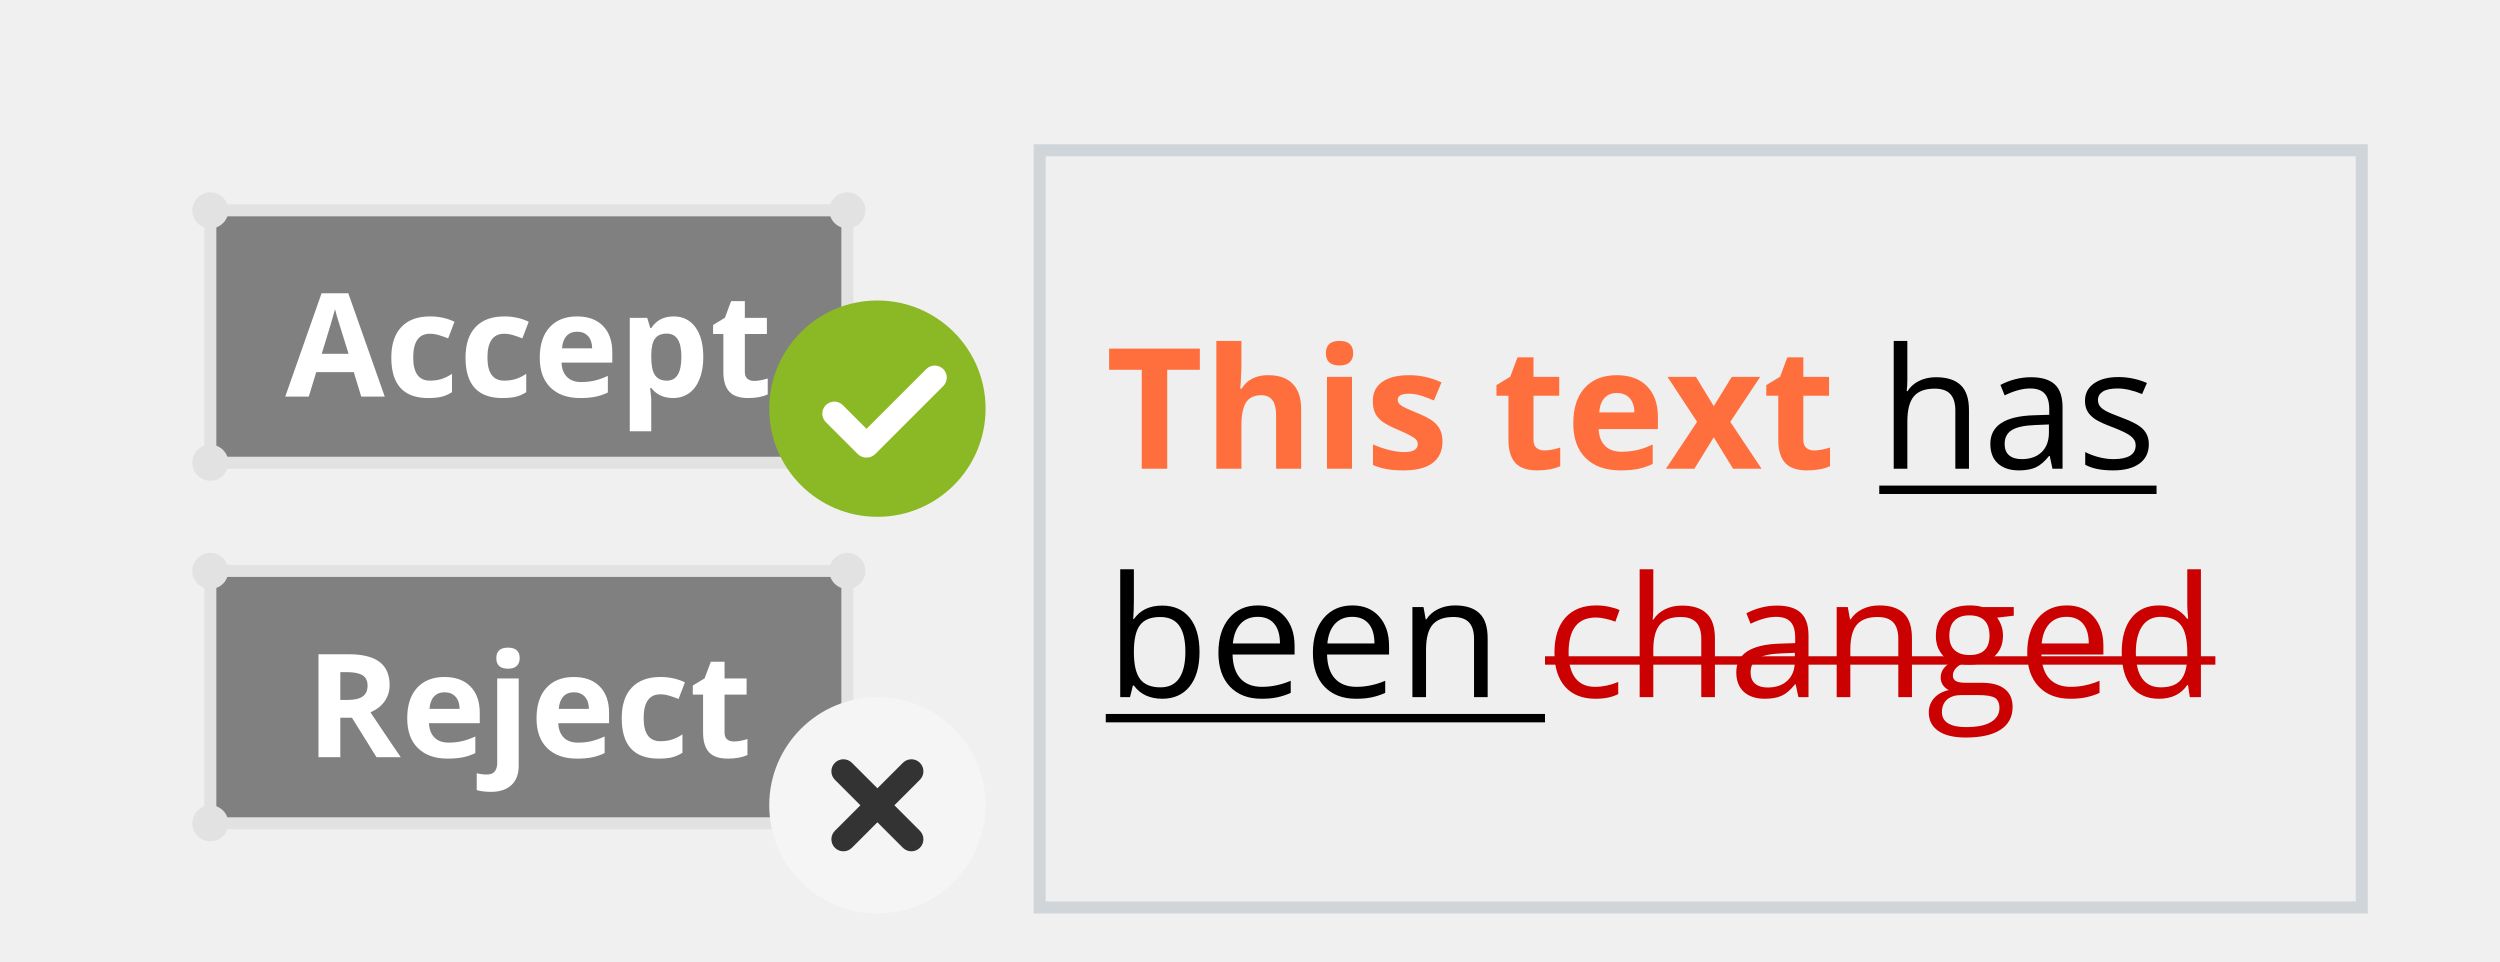
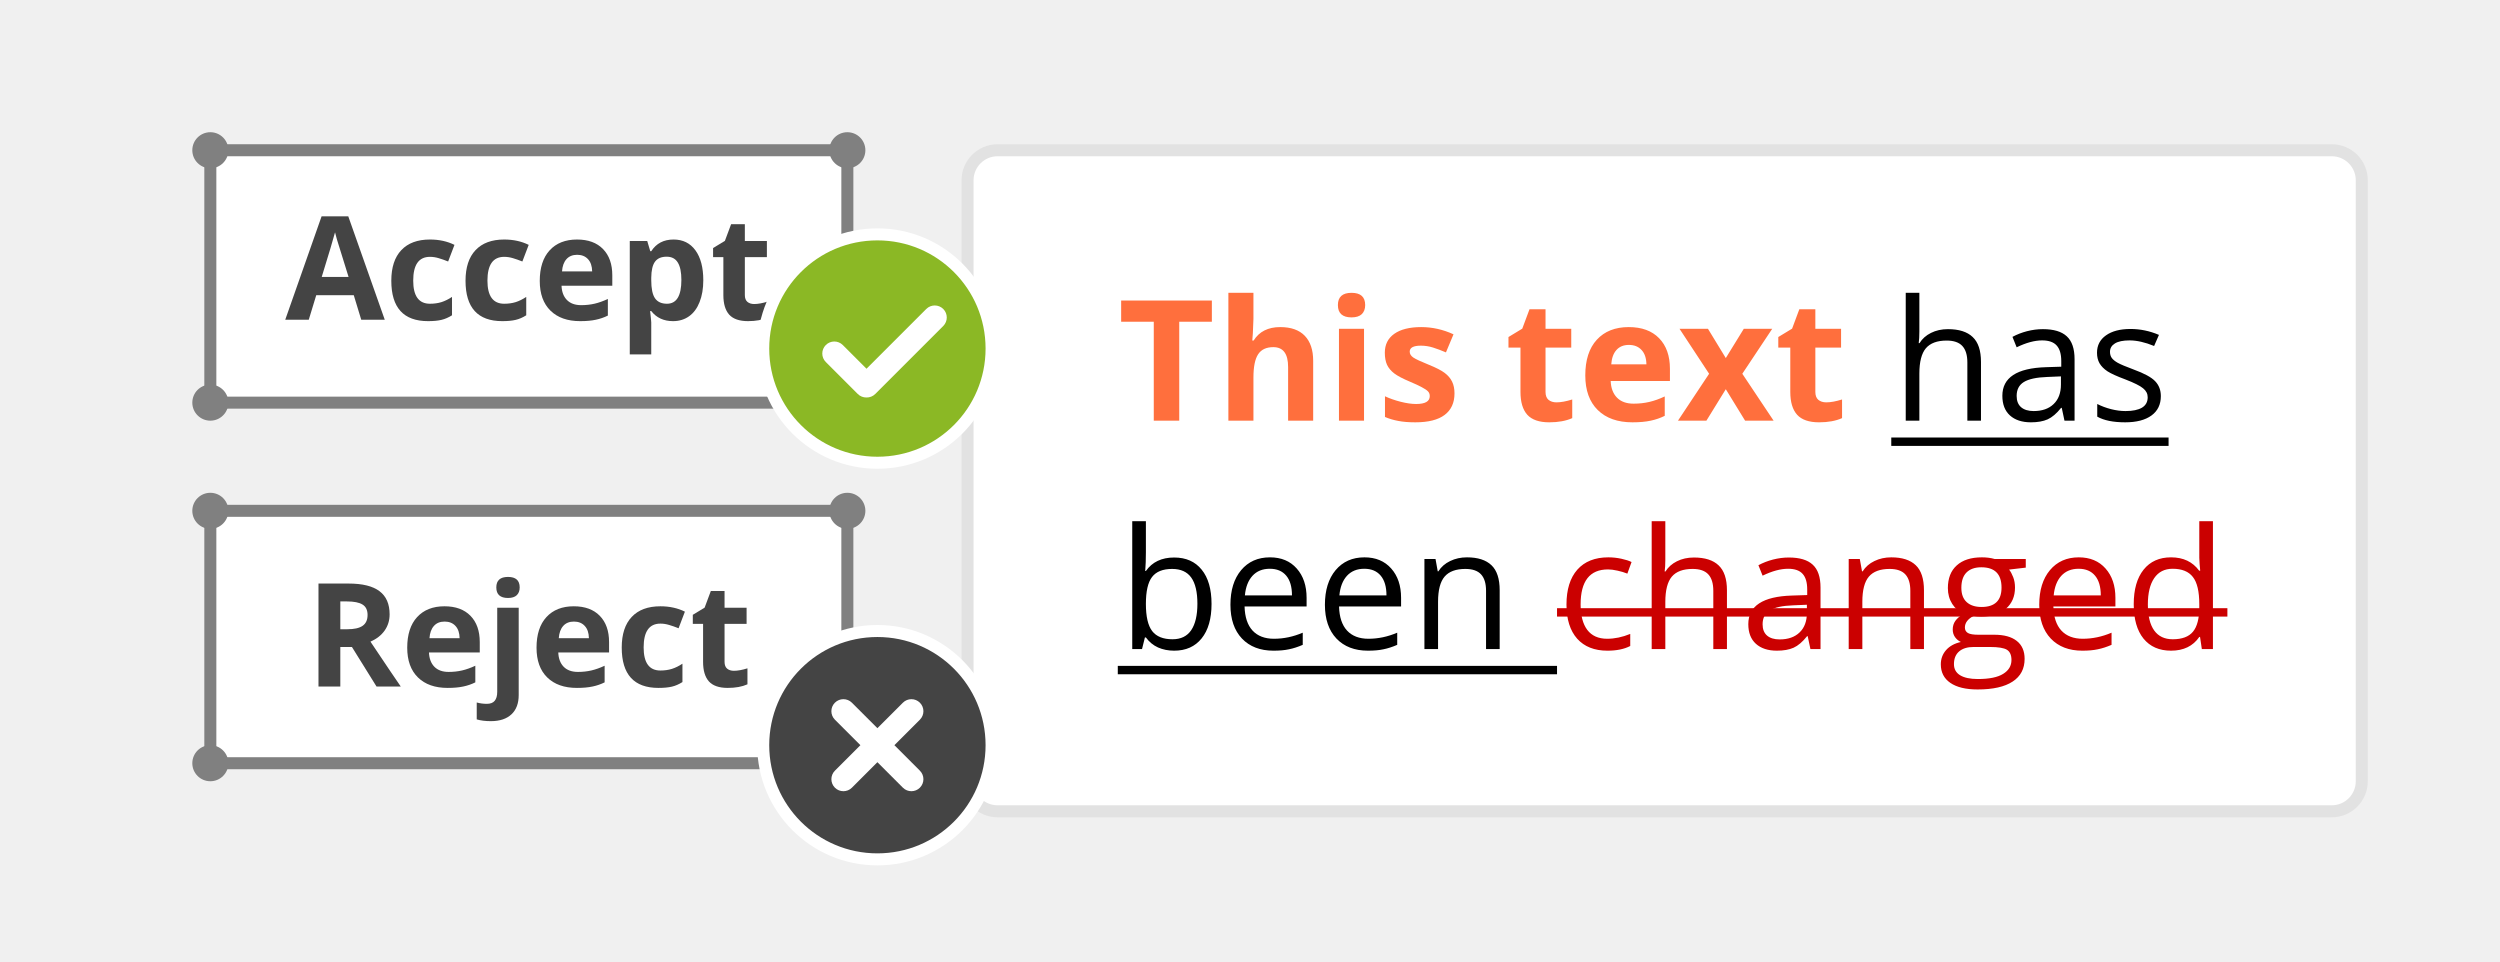
<svg xmlns="http://www.w3.org/2000/svg" width="208" height="80" viewBox="0 0 208 80" fill="none">
-   <rect x="86.5" y="12.5" width="110" height="63" fill="#EFEFEF" stroke="#D0D5DA" />
-   <rect x="17.5" y="17.5" width="53" height="21" fill="#808080" stroke="#E2E2E2" />
-   <path d="M30.055 33L29.434 30.961H26.311L25.689 33H23.732L26.756 24.398H28.977L32.012 33H30.055ZM29 29.438C28.426 27.59 28.102 26.545 28.027 26.303C27.957 26.061 27.906 25.869 27.875 25.729C27.746 26.229 27.377 27.465 26.768 29.438H29Z" fill="white" />
-   <path d="M35.615 33.117C33.576 33.117 32.557 31.998 32.557 29.76C32.557 28.646 32.834 27.797 33.389 27.211C33.943 26.621 34.738 26.326 35.773 26.326C36.531 26.326 37.211 26.475 37.812 26.771L37.285 28.154C37.004 28.041 36.742 27.949 36.5 27.879C36.258 27.805 36.016 27.768 35.773 27.768C34.844 27.768 34.379 28.428 34.379 29.748C34.379 31.029 34.844 31.67 35.773 31.67C36.117 31.67 36.435 31.625 36.728 31.535C37.022 31.441 37.315 31.297 37.607 31.102V32.631C37.318 32.815 37.025 32.941 36.728 33.012C36.435 33.082 36.065 33.117 35.615 33.117Z" fill="white" />
-   <path d="M41.791 33.117C39.752 33.117 38.732 31.998 38.732 29.76C38.732 28.646 39.01 27.797 39.565 27.211C40.119 26.621 40.914 26.326 41.949 26.326C42.707 26.326 43.387 26.475 43.988 26.771L43.461 28.154C43.18 28.041 42.918 27.949 42.676 27.879C42.434 27.805 42.191 27.768 41.949 27.768C41.02 27.768 40.555 28.428 40.555 29.748C40.555 31.029 41.02 31.67 41.949 31.67C42.293 31.67 42.611 31.625 42.904 31.535C43.197 31.441 43.49 31.297 43.783 31.102V32.631C43.494 32.815 43.201 32.941 42.904 33.012C42.611 33.082 42.24 33.117 41.791 33.117Z" fill="white" />
-   <path d="M48.02 27.598C47.641 27.598 47.344 27.719 47.129 27.961C46.914 28.199 46.791 28.539 46.76 28.98H49.268C49.26 28.539 49.145 28.199 48.922 27.961C48.699 27.719 48.398 27.598 48.02 27.598ZM48.272 33.117C47.217 33.117 46.393 32.826 45.799 32.244C45.205 31.662 44.908 30.838 44.908 29.771C44.908 28.674 45.182 27.826 45.728 27.229C46.279 26.627 47.039 26.326 48.008 26.326C48.934 26.326 49.654 26.59 50.17 27.117C50.685 27.645 50.943 28.373 50.943 29.303V30.17H46.719C46.738 30.678 46.889 31.074 47.17 31.359C47.451 31.645 47.846 31.787 48.353 31.787C48.748 31.787 49.121 31.746 49.473 31.664C49.824 31.582 50.191 31.451 50.574 31.271V32.654C50.262 32.81 49.928 32.926 49.572 33C49.217 33.078 48.783 33.117 48.272 33.117Z" fill="white" />
-   <path d="M55.994 33.117C55.225 33.117 54.621 32.838 54.184 32.279H54.09C54.152 32.826 54.184 33.143 54.184 33.228V35.883H52.397V26.449H53.85L54.102 27.299H54.184C54.602 26.65 55.221 26.326 56.041 26.326C56.815 26.326 57.42 26.625 57.857 27.223C58.295 27.82 58.514 28.65 58.514 29.713C58.514 30.412 58.41 31.02 58.203 31.535C58 32.051 57.709 32.443 57.33 32.713C56.951 32.982 56.506 33.117 55.994 33.117ZM55.467 27.756C55.025 27.756 54.703 27.893 54.5 28.166C54.297 28.436 54.191 28.883 54.184 29.508V29.701C54.184 30.404 54.287 30.908 54.494 31.213C54.705 31.518 55.037 31.67 55.49 31.67C56.291 31.67 56.691 31.01 56.691 29.689C56.691 29.045 56.592 28.562 56.393 28.242C56.197 27.918 55.889 27.756 55.467 27.756Z" fill="white" />
-   <path d="M62.75 31.693C63.062 31.693 63.438 31.625 63.875 31.488V32.818C63.43 33.018 62.883 33.117 62.234 33.117C61.52 33.117 60.998 32.938 60.67 32.578C60.346 32.215 60.184 31.672 60.184 30.949V27.791H59.328V27.035L60.312 26.438L60.828 25.055H61.971V26.449H63.805V27.791H61.971V30.949C61.971 31.203 62.041 31.391 62.182 31.512C62.326 31.633 62.516 31.693 62.75 31.693Z" fill="white" />
-   <circle cx="17.5" cy="17.5" r="1.5" fill="#E2E2E2" />
-   <circle cx="17.5" cy="38.5" r="1.5" fill="#E2E2E2" />
-   <circle cx="70.5" cy="17.5" r="1.5" fill="#E2E2E2" />
-   <circle cx="70.5" cy="38.5" r="1.5" fill="#E2E2E2" />
-   <rect x="17.5" y="47.5" width="53" height="21" fill="#808080" stroke="#E2E2E2" />
-   <path d="M28.314 58.236H28.9C29.475 58.236 29.898 58.141 30.172 57.949C30.445 57.758 30.582 57.457 30.582 57.047C30.582 56.641 30.441 56.352 30.16 56.18C29.883 56.008 29.451 55.922 28.865 55.922H28.314V58.236ZM28.314 59.713V63H26.498V54.434H28.994C30.158 54.434 31.02 54.647 31.578 55.072C32.137 55.494 32.416 56.137 32.416 57C32.416 57.504 32.277 57.953 32 58.348C31.723 58.738 31.33 59.045 30.822 59.268C32.111 61.193 32.951 62.438 33.342 63H31.326L29.281 59.713H28.314Z" fill="white" />
-   <path d="M36.992 57.598C36.613 57.598 36.316 57.719 36.102 57.961C35.887 58.199 35.764 58.539 35.732 58.98H38.24C38.232 58.539 38.117 58.199 37.895 57.961C37.672 57.719 37.371 57.598 36.992 57.598ZM37.244 63.117C36.19 63.117 35.365 62.826 34.772 62.244C34.178 61.662 33.881 60.838 33.881 59.772C33.881 58.674 34.154 57.826 34.701 57.228C35.252 56.627 36.012 56.326 36.98 56.326C37.906 56.326 38.627 56.59 39.143 57.117C39.658 57.645 39.916 58.373 39.916 59.303V60.17H35.691C35.711 60.678 35.861 61.074 36.143 61.359C36.424 61.645 36.818 61.787 37.326 61.787C37.721 61.787 38.094 61.746 38.445 61.664C38.797 61.582 39.164 61.451 39.547 61.272V62.654C39.234 62.81 38.9 62.926 38.545 63C38.19 63.078 37.756 63.117 37.244 63.117Z" fill="white" />
-   <path d="M40.842 65.883C40.385 65.883 39.992 65.834 39.664 65.736V64.33C39.938 64.404 40.217 64.441 40.502 64.441C40.803 64.441 41.022 64.357 41.158 64.189C41.299 64.022 41.369 63.773 41.369 63.445V56.449H43.156V63.709C43.156 64.404 42.955 64.939 42.553 65.314C42.15 65.693 41.58 65.883 40.842 65.883ZM41.293 54.756C41.293 54.174 41.617 53.883 42.266 53.883C42.914 53.883 43.238 54.174 43.238 54.756C43.238 55.033 43.156 55.25 42.992 55.406C42.832 55.559 42.59 55.635 42.266 55.635C41.617 55.635 41.293 55.342 41.293 54.756Z" fill="white" />
-   <path d="M47.75 57.598C47.371 57.598 47.074 57.719 46.859 57.961C46.645 58.199 46.522 58.539 46.49 58.98H48.998C48.99 58.539 48.875 58.199 48.652 57.961C48.43 57.719 48.129 57.598 47.75 57.598ZM48.002 63.117C46.947 63.117 46.123 62.826 45.529 62.244C44.935 61.662 44.639 60.838 44.639 59.772C44.639 58.674 44.912 57.826 45.459 57.228C46.01 56.627 46.77 56.326 47.738 56.326C48.664 56.326 49.385 56.59 49.9 57.117C50.416 57.645 50.674 58.373 50.674 59.303V60.17H46.449C46.469 60.678 46.619 61.074 46.9 61.359C47.182 61.645 47.576 61.787 48.084 61.787C48.478 61.787 48.852 61.746 49.203 61.664C49.555 61.582 49.922 61.451 50.305 61.272V62.654C49.992 62.81 49.658 62.926 49.303 63C48.947 63.078 48.514 63.117 48.002 63.117Z" fill="white" />
-   <path d="M54.787 63.117C52.748 63.117 51.728 61.998 51.728 59.76C51.728 58.647 52.006 57.797 52.56 57.211C53.115 56.621 53.91 56.326 54.945 56.326C55.703 56.326 56.383 56.475 56.984 56.772L56.457 58.154C56.176 58.041 55.914 57.949 55.672 57.879C55.43 57.805 55.188 57.768 54.945 57.768C54.016 57.768 53.551 58.428 53.551 59.748C53.551 61.029 54.016 61.67 54.945 61.67C55.289 61.67 55.607 61.625 55.9 61.535C56.193 61.441 56.486 61.297 56.779 61.102V62.631C56.49 62.815 56.197 62.941 55.9 63.012C55.607 63.082 55.236 63.117 54.787 63.117Z" fill="white" />
-   <path d="M61.062 61.693C61.375 61.693 61.75 61.625 62.188 61.488V62.818C61.742 63.018 61.195 63.117 60.547 63.117C59.832 63.117 59.31 62.938 58.982 62.578C58.658 62.215 58.496 61.672 58.496 60.949V57.791H57.641V57.035L58.625 56.438L59.141 55.055H60.283V56.449H62.117V57.791H60.283V60.949C60.283 61.203 60.353 61.391 60.494 61.512C60.639 61.633 60.828 61.693 61.062 61.693Z" fill="white" />
-   <circle cx="17.5" cy="47.5" r="1.5" fill="#E2E2E2" />
-   <circle cx="17.5" cy="68.5" r="1.5" fill="#E2E2E2" />
-   <circle cx="70.5" cy="47.5" r="1.5" fill="#E2E2E2" />
-   <circle cx="70.5" cy="68.5" r="1.5" fill="#E2E2E2" />
-   <path d="M73 25C68.028 25 64 29.027 64 34C64 38.972 68.028 43 73 43C77.972 43 82 38.972 82 34C82 29.027 77.972 25 73 25Z" fill="#8BB825" />
-   <path fill-rule="evenodd" clip-rule="evenodd" d="M68.707 33.706C68.317 34.097 68.317 34.73 68.707 35.121L71.364 37.778C71.564 37.978 71.828 38.075 72.09 38.071C72.354 38.077 72.62 37.98 72.822 37.778L78.479 32.121C78.869 31.731 78.869 31.098 78.479 30.707C78.088 30.317 77.455 30.317 77.064 30.707L72.093 35.678L70.121 33.706C69.731 33.316 69.098 33.316 68.707 33.706Z" fill="white" />
-   <path d="M73 58C68.028 58 64 62.028 64 67C64 71.972 68.028 76 73 76C77.972 76 82 71.972 82 67C82 62.028 77.972 58 73 58Z" fill="#F5F5F5" />
-   <path fill-rule="evenodd" clip-rule="evenodd" d="M69.464 63.465C69.073 63.855 69.073 64.488 69.464 64.879L71.585 67L69.464 69.121C69.074 69.512 69.074 70.145 69.464 70.536C69.855 70.926 70.488 70.926 70.879 70.536L73 68.415L75.121 70.536C75.511 70.926 76.145 70.926 76.535 70.536C76.926 70.145 76.926 69.512 76.535 69.121L74.414 67L76.535 64.879C76.926 64.488 76.926 63.855 76.535 63.465C76.145 63.074 75.512 63.074 75.121 63.465L73 65.586L70.878 63.465C70.488 63.074 69.855 63.074 69.464 63.465Z" fill="#333333" />
-   <path d="M97.113 39H94.994V30.77H92.28V29.006H99.827V30.77H97.113V39ZM108.256 39H106.171V34.536C106.171 33.433 105.761 32.882 104.94 32.882C104.357 32.882 103.936 33.08 103.676 33.477C103.416 33.873 103.286 34.516 103.286 35.404V39H101.201V28.363H103.286V30.53C103.286 30.699 103.27 31.095 103.238 31.72L103.19 32.335H103.3C103.765 31.588 104.503 31.214 105.515 31.214C106.412 31.214 107.094 31.455 107.559 31.939C108.023 32.422 108.256 33.114 108.256 34.017V39ZM110.313 29.382C110.313 28.703 110.692 28.363 111.448 28.363C112.205 28.363 112.583 28.703 112.583 29.382C112.583 29.705 112.487 29.958 112.296 30.141C112.109 30.318 111.826 30.407 111.448 30.407C110.692 30.407 110.313 30.065 110.313 29.382ZM112.487 39H110.402V31.357H112.487V39ZM120.014 36.73C120.014 37.514 119.74 38.111 119.193 38.522C118.651 38.932 117.838 39.137 116.753 39.137C116.197 39.137 115.723 39.098 115.331 39.02C114.939 38.948 114.572 38.838 114.23 38.692V36.97C114.618 37.152 115.053 37.305 115.536 37.428C116.024 37.551 116.452 37.612 116.821 37.612C117.578 37.612 117.956 37.394 117.956 36.956C117.956 36.792 117.906 36.66 117.806 36.56C117.705 36.455 117.532 36.339 117.286 36.211C117.04 36.079 116.712 35.926 116.302 35.753C115.714 35.507 115.281 35.279 115.003 35.069C114.729 34.86 114.529 34.62 114.401 34.352C114.278 34.078 114.217 33.743 114.217 33.347C114.217 32.668 114.479 32.144 115.003 31.774C115.532 31.401 116.279 31.214 117.245 31.214C118.166 31.214 119.061 31.414 119.932 31.815L119.303 33.319C118.92 33.155 118.562 33.021 118.229 32.916C117.897 32.811 117.557 32.759 117.211 32.759C116.596 32.759 116.288 32.925 116.288 33.258C116.288 33.445 116.386 33.606 116.582 33.743C116.783 33.88 117.218 34.083 117.888 34.352C118.485 34.593 118.922 34.819 119.2 35.028C119.478 35.238 119.683 35.48 119.815 35.753C119.948 36.026 120.014 36.352 120.014 36.73ZM128.497 37.476C128.862 37.476 129.299 37.396 129.81 37.236V38.788C129.29 39.02 128.652 39.137 127.896 39.137C127.062 39.137 126.453 38.927 126.07 38.508C125.692 38.084 125.503 37.45 125.503 36.607V32.923H124.505V32.041L125.653 31.344L126.255 29.73H127.588V31.357H129.728V32.923H127.588V36.607C127.588 36.904 127.67 37.122 127.834 37.264C128.003 37.405 128.224 37.476 128.497 37.476ZM134.526 32.697C134.084 32.697 133.738 32.839 133.487 33.121C133.237 33.399 133.093 33.796 133.057 34.31H135.982C135.973 33.796 135.839 33.399 135.579 33.121C135.319 32.839 134.968 32.697 134.526 32.697ZM134.82 39.137C133.59 39.137 132.628 38.797 131.936 38.118C131.243 37.439 130.896 36.477 130.896 35.233C130.896 33.953 131.215 32.964 131.854 32.267C132.496 31.565 133.382 31.214 134.513 31.214C135.593 31.214 136.434 31.521 137.035 32.137C137.637 32.752 137.938 33.602 137.938 34.687V35.698H133.009C133.032 36.291 133.207 36.753 133.535 37.086C133.863 37.419 134.324 37.585 134.916 37.585C135.376 37.585 135.812 37.537 136.222 37.441C136.632 37.346 137.06 37.193 137.507 36.983V38.597C137.142 38.779 136.753 38.913 136.338 39C135.923 39.091 135.417 39.137 134.82 39.137ZM141.198 35.097L138.737 31.357H141.103L142.586 33.791L144.083 31.357H146.448L143.96 35.097L146.564 39H144.192L142.586 36.382L140.973 39H138.607L141.198 35.097ZM150.946 37.476C151.311 37.476 151.748 37.396 152.259 37.236V38.788C151.739 39.02 151.101 39.137 150.345 39.137C149.511 39.137 148.902 38.927 148.52 38.508C148.141 38.084 147.952 37.45 147.952 36.607V32.923H146.954V32.041L148.103 31.344L148.704 29.73H150.037V31.357H152.177V32.923H150.037V36.607C150.037 36.904 150.119 37.122 150.283 37.264C150.452 37.405 150.673 37.476 150.946 37.476Z" fill="#FF6F3D" />
-   <path d="M162.684 39V34.153C162.684 33.543 162.545 33.087 162.267 32.786C161.989 32.485 161.553 32.335 160.961 32.335C160.173 32.335 159.596 32.549 159.231 32.977C158.871 33.406 158.691 34.108 158.691 35.083V39H157.557V28.363H158.691V31.583C158.691 31.97 158.673 32.292 158.637 32.547H158.705C158.928 32.187 159.245 31.904 159.655 31.699C160.07 31.49 160.542 31.385 161.07 31.385C161.986 31.385 162.672 31.604 163.128 32.041C163.588 32.474 163.818 33.164 163.818 34.112V39H162.684ZM170.764 39L170.538 37.934H170.483C170.11 38.403 169.736 38.722 169.362 38.891C168.993 39.055 168.531 39.137 167.975 39.137C167.232 39.137 166.648 38.945 166.225 38.562C165.805 38.18 165.596 37.635 165.596 36.929C165.596 35.416 166.806 34.623 169.226 34.55L170.497 34.509V34.044C170.497 33.456 170.369 33.023 170.114 32.745C169.864 32.463 169.46 32.321 168.904 32.321C168.28 32.321 167.574 32.513 166.785 32.895L166.437 32.027C166.806 31.827 167.209 31.67 167.646 31.556C168.089 31.442 168.531 31.385 168.973 31.385C169.866 31.385 170.527 31.583 170.955 31.98C171.388 32.376 171.604 33.012 171.604 33.887V39H170.764ZM168.2 38.2C168.907 38.2 169.46 38.007 169.861 37.619C170.267 37.232 170.47 36.69 170.47 35.992V35.315L169.335 35.363C168.433 35.395 167.781 35.536 167.38 35.787C166.983 36.033 166.785 36.418 166.785 36.942C166.785 37.352 166.908 37.665 167.154 37.879C167.405 38.093 167.754 38.2 168.2 38.2ZM178.782 36.956C178.782 37.653 178.522 38.191 178.003 38.569C177.483 38.948 176.754 39.137 175.815 39.137C174.822 39.137 174.047 38.98 173.491 38.665V37.612C173.851 37.795 174.236 37.938 174.646 38.043C175.061 38.148 175.46 38.2 175.843 38.2C176.435 38.2 176.891 38.107 177.21 37.92C177.529 37.728 177.688 37.439 177.688 37.052C177.688 36.76 177.561 36.512 177.306 36.307C177.055 36.097 176.563 35.851 175.829 35.568C175.132 35.309 174.635 35.083 174.339 34.892C174.047 34.696 173.828 34.475 173.683 34.228C173.541 33.982 173.471 33.688 173.471 33.347C173.471 32.736 173.719 32.255 174.216 31.904C174.713 31.549 175.394 31.371 176.26 31.371C177.066 31.371 177.855 31.535 178.625 31.863L178.222 32.786C177.47 32.476 176.788 32.321 176.178 32.321C175.64 32.321 175.234 32.406 174.961 32.574C174.688 32.743 174.551 32.975 174.551 33.272C174.551 33.472 174.601 33.643 174.701 33.784C174.806 33.925 174.972 34.06 175.2 34.188C175.428 34.315 175.866 34.5 176.513 34.741C177.401 35.065 178.001 35.391 178.311 35.719C178.625 36.047 178.782 36.459 178.782 36.956ZM96.689 50.385C97.674 50.385 98.437 50.722 98.98 51.397C99.526 52.066 99.8 53.017 99.8 54.247C99.8 55.477 99.524 56.435 98.973 57.118C98.426 57.797 97.665 58.137 96.689 58.137C96.202 58.137 95.755 58.048 95.35 57.87C94.949 57.688 94.611 57.41 94.338 57.036H94.256L94.017 58H93.203V47.363H94.338V49.947C94.338 50.526 94.32 51.046 94.283 51.506H94.338C94.867 50.758 95.65 50.385 96.689 50.385ZM96.525 51.335C95.751 51.335 95.192 51.558 94.851 52.005C94.509 52.447 94.338 53.194 94.338 54.247C94.338 55.3 94.513 56.054 94.864 56.51C95.215 56.961 95.778 57.187 96.553 57.187C97.25 57.187 97.769 56.934 98.111 56.428C98.453 55.917 98.624 55.186 98.624 54.233C98.624 53.258 98.453 52.531 98.111 52.053C97.769 51.574 97.241 51.335 96.525 51.335ZM104.954 58.137C103.847 58.137 102.972 57.8 102.329 57.125C101.691 56.45 101.372 55.514 101.372 54.315C101.372 53.108 101.668 52.148 102.261 51.438C102.858 50.727 103.658 50.371 104.66 50.371C105.599 50.371 106.342 50.681 106.889 51.301C107.436 51.916 107.709 52.73 107.709 53.741V54.459H102.548C102.571 55.339 102.792 56.006 103.211 56.462C103.635 56.918 104.229 57.145 104.995 57.145C105.802 57.145 106.599 56.977 107.388 56.64V57.651C106.987 57.825 106.606 57.948 106.246 58.02C105.891 58.098 105.46 58.137 104.954 58.137ZM104.646 51.321C104.045 51.321 103.564 51.517 103.204 51.909C102.849 52.301 102.639 52.843 102.575 53.536H106.492C106.492 52.821 106.333 52.274 106.014 51.895C105.695 51.513 105.239 51.321 104.646 51.321ZM112.815 58.137C111.708 58.137 110.833 57.8 110.19 57.125C109.552 56.45 109.233 55.514 109.233 54.315C109.233 53.108 109.53 52.148 110.122 51.438C110.719 50.727 111.519 50.371 112.521 50.371C113.46 50.371 114.203 50.681 114.75 51.301C115.297 51.916 115.57 52.73 115.57 53.741V54.459H110.409C110.432 55.339 110.653 56.006 111.072 56.462C111.496 56.918 112.091 57.145 112.856 57.145C113.663 57.145 114.461 56.977 115.249 56.64V57.651C114.848 57.825 114.467 57.948 114.107 58.02C113.752 58.098 113.321 58.137 112.815 58.137ZM112.508 51.321C111.906 51.321 111.425 51.517 111.065 51.909C110.71 52.301 110.5 52.843 110.437 53.536H114.354C114.354 52.821 114.194 52.274 113.875 51.895C113.556 51.513 113.1 51.321 112.508 51.321ZM122.639 58V53.153C122.639 52.543 122.5 52.087 122.222 51.786C121.944 51.485 121.508 51.335 120.916 51.335C120.132 51.335 119.558 51.547 119.193 51.971C118.829 52.395 118.646 53.094 118.646 54.069V58H117.512V50.508H118.435L118.619 51.533H118.674C118.906 51.164 119.232 50.879 119.651 50.679C120.071 50.474 120.538 50.371 121.053 50.371C121.955 50.371 122.634 50.59 123.09 51.027C123.546 51.46 123.773 52.155 123.773 53.112V58H122.639Z" fill="black" />
-   <path d="M132.742 58.137C131.658 58.137 130.817 57.804 130.22 57.139C129.627 56.469 129.331 55.523 129.331 54.302C129.331 53.048 129.632 52.08 130.233 51.397C130.84 50.713 131.701 50.371 132.817 50.371C133.177 50.371 133.537 50.41 133.897 50.487C134.257 50.565 134.54 50.656 134.745 50.761L134.396 51.725C134.146 51.624 133.872 51.542 133.576 51.478C133.28 51.41 133.018 51.376 132.79 51.376C131.268 51.376 130.507 52.347 130.507 54.288C130.507 55.209 130.691 55.915 131.061 56.407C131.434 56.899 131.986 57.145 132.715 57.145C133.339 57.145 133.979 57.011 134.636 56.742V57.747C134.134 58.007 133.503 58.137 132.742 58.137ZM141.547 58V53.153C141.547 52.543 141.408 52.087 141.13 51.786C140.852 51.485 140.417 51.335 139.824 51.335C139.036 51.335 138.459 51.549 138.095 51.977C137.735 52.406 137.555 53.108 137.555 54.083V58H136.42V47.363H137.555V50.583C137.555 50.97 137.536 51.292 137.5 51.547H137.568C137.792 51.187 138.108 50.904 138.519 50.699C138.933 50.49 139.405 50.385 139.934 50.385C140.85 50.385 141.535 50.603 141.991 51.041C142.451 51.474 142.682 52.164 142.682 53.112V58H141.547ZM149.627 58L149.401 56.934H149.347C148.973 57.403 148.599 57.722 148.226 57.891C147.856 58.055 147.394 58.137 146.838 58.137C146.095 58.137 145.512 57.945 145.088 57.562C144.669 57.18 144.459 56.635 144.459 55.929C144.459 54.416 145.669 53.623 148.089 53.55L149.36 53.509V53.044C149.36 52.456 149.233 52.023 148.978 51.745C148.727 51.463 148.324 51.321 147.768 51.321C147.143 51.321 146.437 51.513 145.648 51.895L145.3 51.027C145.669 50.827 146.072 50.67 146.51 50.556C146.952 50.442 147.394 50.385 147.836 50.385C148.729 50.385 149.39 50.583 149.818 50.98C150.251 51.376 150.468 52.012 150.468 52.887V58H149.627ZM147.063 57.2C147.77 57.2 148.324 57.007 148.725 56.619C149.13 56.232 149.333 55.69 149.333 54.992V54.315L148.198 54.363C147.296 54.395 146.644 54.536 146.243 54.787C145.847 55.033 145.648 55.418 145.648 55.942C145.648 56.352 145.771 56.665 146.018 56.879C146.268 57.093 146.617 57.2 147.063 57.2ZM157.939 58V53.153C157.939 52.543 157.8 52.087 157.522 51.786C157.244 51.485 156.809 51.335 156.217 51.335C155.433 51.335 154.859 51.547 154.494 51.971C154.13 52.395 153.947 53.094 153.947 54.069V58H152.812V50.508H153.735L153.92 51.533H153.975C154.207 51.164 154.533 50.879 154.952 50.679C155.371 50.474 155.839 50.371 156.354 50.371C157.256 50.371 157.935 50.59 158.391 51.027C158.846 51.46 159.074 52.155 159.074 53.112V58H157.939ZM167.544 50.508V51.226L166.156 51.39C166.284 51.549 166.398 51.759 166.498 52.019C166.598 52.274 166.648 52.563 166.648 52.887C166.648 53.62 166.398 54.206 165.896 54.644C165.395 55.081 164.707 55.3 163.832 55.3C163.609 55.3 163.399 55.282 163.203 55.245C162.72 55.5 162.479 55.822 162.479 56.209C162.479 56.414 162.563 56.567 162.731 56.667C162.9 56.763 163.189 56.81 163.6 56.81H164.926C165.737 56.81 166.359 56.981 166.792 57.323C167.229 57.665 167.448 58.162 167.448 58.813C167.448 59.643 167.116 60.274 166.45 60.707C165.785 61.145 164.814 61.363 163.538 61.363C162.558 61.363 161.802 61.181 161.269 60.816C160.74 60.452 160.476 59.937 160.476 59.272C160.476 58.816 160.621 58.422 160.913 58.089C161.205 57.756 161.615 57.531 162.144 57.412C161.952 57.325 161.79 57.191 161.658 57.009C161.531 56.827 161.467 56.615 161.467 56.373C161.467 56.1 161.54 55.86 161.686 55.655C161.831 55.45 162.062 55.252 162.376 55.06C161.989 54.901 161.672 54.63 161.426 54.247C161.184 53.864 161.063 53.427 161.063 52.935C161.063 52.114 161.31 51.483 161.802 51.041C162.294 50.594 162.991 50.371 163.894 50.371C164.285 50.371 164.639 50.417 164.953 50.508H167.544ZM161.569 59.258C161.569 59.663 161.74 59.971 162.082 60.181C162.424 60.39 162.914 60.495 163.552 60.495C164.504 60.495 165.208 60.352 165.664 60.065C166.124 59.782 166.354 59.397 166.354 58.909C166.354 58.504 166.229 58.221 165.979 58.062C165.728 57.907 165.256 57.829 164.563 57.829H163.203C162.688 57.829 162.287 57.952 162 58.198C161.713 58.444 161.569 58.797 161.569 59.258ZM162.185 52.907C162.185 53.431 162.333 53.828 162.629 54.097C162.925 54.366 163.338 54.5 163.866 54.5C164.974 54.5 165.527 53.962 165.527 52.887C165.527 51.761 164.967 51.198 163.846 51.198C163.312 51.198 162.902 51.342 162.615 51.629C162.328 51.916 162.185 52.342 162.185 52.907ZM172.247 58.137C171.14 58.137 170.265 57.8 169.622 57.125C168.984 56.45 168.665 55.514 168.665 54.315C168.665 53.108 168.961 52.148 169.554 51.438C170.151 50.727 170.951 50.371 171.953 50.371C172.892 50.371 173.635 50.681 174.182 51.301C174.729 51.916 175.002 52.73 175.002 53.741V54.459H169.841C169.864 55.339 170.085 56.006 170.504 56.462C170.928 56.918 171.522 57.145 172.288 57.145C173.095 57.145 173.892 56.977 174.681 56.64V57.651C174.28 57.825 173.899 57.948 173.539 58.02C173.184 58.098 172.753 58.137 172.247 58.137ZM171.939 51.321C171.338 51.321 170.857 51.517 170.497 51.909C170.142 52.301 169.932 52.843 169.868 53.536H173.785C173.785 52.821 173.626 52.274 173.307 51.895C172.988 51.513 172.532 51.321 171.939 51.321ZM182.043 56.995H181.981C181.457 57.756 180.674 58.137 179.63 58.137C178.65 58.137 177.887 57.802 177.34 57.132C176.798 56.462 176.526 55.509 176.526 54.274C176.526 53.039 176.8 52.08 177.347 51.397C177.894 50.713 178.655 50.371 179.63 50.371C180.646 50.371 181.425 50.74 181.968 51.478H182.057L182.009 50.938L181.981 50.412V47.363H183.116V58H182.193L182.043 56.995ZM179.773 57.187C180.548 57.187 181.109 56.977 181.455 56.558C181.806 56.134 181.981 55.453 181.981 54.514V54.274C181.981 53.213 181.804 52.456 181.448 52.005C181.097 51.549 180.535 51.321 179.76 51.321C179.094 51.321 178.584 51.581 178.229 52.101C177.878 52.616 177.702 53.345 177.702 54.288C177.702 55.245 177.878 55.967 178.229 56.455C178.579 56.943 179.094 57.187 179.773 57.187Z" fill="#CB0000" />
-   <path d="M156.354 40.401H179.425V41.099H156.354V40.401ZM92 59.401H128.545V60.099H92V59.401Z" fill="black" />
-   <path d="M128.545 54.602H184.319V55.3H128.545V54.602Z" fill="#CB0000" />
+   <rect x="80.5" y="12.5" width="116" height="55" rx="2.5" fill="white" stroke="#E2E2E2" />
+   <rect x="17.5" y="12.5" width="53" height="21" fill="white" stroke="#808080" />
+   <path d="M30.055 26.602L29.434 24.562H26.311L25.689 26.602H23.732L26.756 18H28.977L32.012 26.602H30.055ZM29 23.039C28.426 21.191 28.102 20.146 28.027 19.904C27.957 19.662 27.906 19.471 27.875 19.33C27.746 19.83 27.377 21.066 26.768 23.039H29Z" fill="#444444" />
+   <path d="M35.615 26.719C33.576 26.719 32.557 25.6 32.557 23.361C32.557 22.248 32.834 21.398 33.389 20.812C33.943 20.223 34.738 19.928 35.773 19.928C36.531 19.928 37.211 20.076 37.812 20.373L37.285 21.756C37.004 21.643 36.742 21.551 36.5 21.48C36.258 21.406 36.016 21.369 35.773 21.369C34.844 21.369 34.379 22.029 34.379 23.35C34.379 24.631 34.844 25.271 35.773 25.271C36.117 25.271 36.435 25.227 36.728 25.137C37.022 25.043 37.315 24.898 37.607 24.703V26.232C37.318 26.416 37.025 26.543 36.728 26.613C36.435 26.684 36.065 26.719 35.615 26.719Z" fill="#444444" />
+   <path d="M41.791 26.719C39.752 26.719 38.732 25.6 38.732 23.361C38.732 22.248 39.01 21.398 39.565 20.812C40.119 20.223 40.914 19.928 41.949 19.928C42.707 19.928 43.387 20.076 43.988 20.373L43.461 21.756C43.18 21.643 42.918 21.551 42.676 21.48C42.434 21.406 42.191 21.369 41.949 21.369C41.02 21.369 40.555 22.029 40.555 23.35C40.555 24.631 41.02 25.271 41.949 25.271C42.293 25.271 42.611 25.227 42.904 25.137C43.197 25.043 43.49 24.898 43.783 24.703V26.232C43.494 26.416 43.201 26.543 42.904 26.613C42.611 26.684 42.24 26.719 41.791 26.719Z" fill="#444444" />
+   <path d="M48.02 21.199C47.641 21.199 47.344 21.32 47.129 21.562C46.914 21.801 46.791 22.141 46.76 22.582H49.268C49.26 22.141 49.145 21.801 48.922 21.562C48.699 21.32 48.398 21.199 48.02 21.199ZM48.272 26.719C47.217 26.719 46.393 26.428 45.799 25.846C45.205 25.264 44.908 24.439 44.908 23.373C44.908 22.275 45.182 21.428 45.728 20.83C46.279 20.229 47.039 19.928 48.008 19.928C48.934 19.928 49.654 20.191 50.17 20.719C50.685 21.246 50.943 21.975 50.943 22.904V23.771H46.719C46.738 24.279 46.889 24.676 47.17 24.961C47.451 25.246 47.846 25.389 48.353 25.389C48.748 25.389 49.121 25.348 49.473 25.266C49.824 25.184 50.191 25.053 50.574 24.873V26.256C50.262 26.412 49.928 26.527 49.572 26.602C49.217 26.68 48.783 26.719 48.272 26.719Z" fill="#444444" />
+   <path d="M55.994 26.719C55.225 26.719 54.621 26.439 54.184 25.881H54.09C54.152 26.428 54.184 26.744 54.184 26.83V29.484H52.397V20.051H53.85L54.102 20.9H54.184C54.602 20.252 55.221 19.928 56.041 19.928C56.815 19.928 57.42 20.227 57.857 20.824C58.295 21.422 58.514 22.252 58.514 23.314C58.514 24.014 58.41 24.621 58.203 25.137C58 25.652 57.709 26.045 57.33 26.314C56.951 26.584 56.506 26.719 55.994 26.719ZM55.467 21.357C55.025 21.357 54.703 21.494 54.5 21.768C54.297 22.037 54.191 22.484 54.184 23.109V23.303C54.184 24.006 54.287 24.51 54.494 24.814C54.705 25.119 55.037 25.271 55.49 25.271C56.291 25.271 56.691 24.611 56.691 23.291C56.691 22.646 56.592 22.164 56.393 21.844C56.197 21.52 55.889 21.357 55.467 21.357Z" fill="#444444" />
+   <path d="M62.75 25.295C63.062 25.295 63.438 25.227 63.875 25.09V26.42C63.43 26.619 62.883 26.719 62.234 26.719C61.52 26.719 60.998 26.539 60.67 26.18C60.346 25.816 60.184 25.273 60.184 24.551V21.393H59.328V20.637L60.312 20.039L60.828 18.656H61.971V20.051H63.805V21.393H61.971V24.551C61.971 24.805 62.041 24.992 62.182 25.113C62.326 25.234 62.516 25.295 62.75 25.295Z" fill="#444444" />
+   <circle cx="17.5" cy="12.5" r="1.5" fill="#808080" />
+   <circle cx="17.5" cy="33.5" r="1.5" fill="#808080" />
+   <circle cx="70.5" cy="12.5" r="1.5" fill="#808080" />
+   <circle cx="70.5" cy="33.5" r="1.5" fill="#808080" />
+   <rect x="17.5" y="42.5" width="53" height="21" fill="white" stroke="#808080" />
+   <path d="M28.314 52.353H28.9C29.475 52.353 29.898 52.258 30.172 52.066C30.445 51.875 30.582 51.574 30.582 51.164C30.582 50.758 30.441 50.469 30.16 50.297C29.883 50.125 29.451 50.039 28.865 50.039H28.314V52.353ZM28.314 53.83V57.117H26.498V48.551H28.994C30.158 48.551 31.02 48.764 31.578 49.19C32.137 49.611 32.416 50.254 32.416 51.117C32.416 51.621 32.277 52.07 32 52.465C31.723 52.855 31.33 53.162 30.822 53.385C32.111 55.31 32.951 56.555 33.342 57.117H31.326L29.281 53.83H28.314Z" fill="#444444" />
+   <path d="M36.992 51.715C36.613 51.715 36.316 51.836 36.102 52.078C35.887 52.316 35.764 52.656 35.732 53.098H38.24C38.232 52.656 38.117 52.316 37.895 52.078C37.672 51.836 37.371 51.715 36.992 51.715ZM37.244 57.234C36.19 57.234 35.365 56.943 34.772 56.361C34.178 55.779 33.881 54.955 33.881 53.889C33.881 52.791 34.154 51.943 34.701 51.346C35.252 50.744 36.012 50.443 36.98 50.443C37.906 50.443 38.627 50.707 39.143 51.234C39.658 51.762 39.916 52.49 39.916 53.42V54.287H35.691C35.711 54.795 35.861 55.191 36.143 55.477C36.424 55.762 36.818 55.904 37.326 55.904C37.721 55.904 38.094 55.863 38.445 55.781C38.797 55.699 39.164 55.568 39.547 55.389V56.772C39.234 56.928 38.9 57.043 38.545 57.117C38.19 57.195 37.756 57.234 37.244 57.234Z" fill="#444444" />
+   <path d="M40.842 60C40.385 60 39.992 59.951 39.664 59.853V58.447C39.938 58.522 40.217 58.559 40.502 58.559C40.803 58.559 41.022 58.475 41.158 58.307C41.299 58.139 41.369 57.891 41.369 57.562V50.566H43.156V57.826C43.156 58.522 42.955 59.057 42.553 59.432C42.15 59.81 41.58 60 40.842 60ZM41.293 48.873C41.293 48.291 41.617 48 42.266 48C42.914 48 43.238 48.291 43.238 48.873C43.238 49.15 43.156 49.367 42.992 49.523C42.832 49.676 42.59 49.752 42.266 49.752C41.617 49.752 41.293 49.459 41.293 48.873Z" fill="#444444" />
+   <path d="M47.75 51.715C47.371 51.715 47.074 51.836 46.859 52.078C46.645 52.316 46.522 52.656 46.49 53.098H48.998C48.99 52.656 48.875 52.316 48.652 52.078C48.43 51.836 48.129 51.715 47.75 51.715ZM48.002 57.234C46.947 57.234 46.123 56.943 45.529 56.361C44.935 55.779 44.639 54.955 44.639 53.889C44.639 52.791 44.912 51.943 45.459 51.346C46.01 50.744 46.77 50.443 47.738 50.443C48.664 50.443 49.385 50.707 49.9 51.234C50.416 51.762 50.674 52.49 50.674 53.42V54.287H46.449C46.469 54.795 46.619 55.191 46.9 55.477C47.182 55.762 47.576 55.904 48.084 55.904C48.478 55.904 48.852 55.863 49.203 55.781C49.555 55.699 49.922 55.568 50.305 55.389V56.772C49.992 56.928 49.658 57.043 49.303 57.117C48.947 57.195 48.514 57.234 48.002 57.234Z" fill="#444444" />
+   <path d="M54.787 57.234C52.748 57.234 51.728 56.115 51.728 53.877C51.728 52.764 52.006 51.914 52.56 51.328C53.115 50.738 53.91 50.443 54.945 50.443C55.703 50.443 56.383 50.592 56.984 50.889L56.457 52.272C56.176 52.158 55.914 52.066 55.672 51.996C55.43 51.922 55.188 51.885 54.945 51.885C54.016 51.885 53.551 52.545 53.551 53.865C53.551 55.147 54.016 55.787 54.945 55.787C55.289 55.787 55.607 55.742 55.9 55.652C56.193 55.559 56.486 55.414 56.779 55.219V56.748C56.49 56.932 56.197 57.059 55.9 57.129C55.607 57.199 55.236 57.234 54.787 57.234Z" fill="#444444" />
+   <path d="M61.062 55.81C61.375 55.81 61.75 55.742 62.188 55.605V56.935C61.742 57.135 61.195 57.234 60.547 57.234C59.832 57.234 59.31 57.055 58.982 56.695C58.658 56.332 58.496 55.789 58.496 55.066V51.908H57.641V51.152L58.625 50.555L59.141 49.172H60.283V50.566H62.117V51.908H60.283V55.066C60.283 55.32 60.353 55.508 60.494 55.629C60.639 55.75 60.828 55.81 61.062 55.81Z" fill="#444444" />
+   <circle cx="17.5" cy="42.5" r="1.5" fill="#808080" />
+   <circle cx="17.5" cy="63.5" r="1.5" fill="#808080" />
+   <circle cx="70.5" cy="42.5" r="1.5" fill="#808080" />
+   <circle cx="70.5" cy="63.5" r="1.5" fill="#808080" />
+   <path d="M73 19.5C67.751 19.5 63.5 23.751 63.5 29C63.5 34.249 67.751 38.5 73 38.5C78.249 38.5 82.5 34.249 82.5 29C82.5 23.751 78.249 19.5 73 19.5Z" fill="#8BB825" stroke="white" />
+   <path fill-rule="evenodd" clip-rule="evenodd" d="M68.707 28.707C68.317 29.098 68.317 29.731 68.707 30.121L71.364 32.779C71.564 32.978 71.828 33.076 72.09 33.071C72.354 33.078 72.62 32.98 72.822 32.779L78.479 27.122C78.869 26.731 78.869 26.098 78.479 25.708C78.088 25.317 77.455 25.317 77.064 25.708L72.093 30.679L70.121 28.707C69.731 28.316 69.098 28.316 68.707 28.707Z" fill="white" />
+   <path d="M73 52.5C67.751 52.5 63.5 56.751 63.5 62C63.5 67.249 67.751 71.5 73 71.5C78.249 71.5 82.5 67.249 82.5 62C82.5 56.751 78.249 52.5 73 52.5Z" fill="#444444" stroke="white" />
+   <path fill-rule="evenodd" clip-rule="evenodd" d="M69.464 58.465C69.073 58.855 69.073 59.488 69.464 59.879L71.585 62L69.464 64.121C69.074 64.512 69.074 65.145 69.464 65.536C69.855 65.926 70.488 65.926 70.879 65.536L73 63.414L75.121 65.536C75.511 65.926 76.145 65.926 76.535 65.536C76.926 65.145 76.926 64.512 76.535 64.121L74.414 62L76.535 59.879C76.926 59.488 76.926 58.855 76.535 58.465C76.145 58.074 75.512 58.074 75.121 58.465L73 60.586L70.878 58.465C70.488 58.074 69.855 58.074 69.464 58.465Z" fill="white" />
+   <path d="M98.113 35H95.994V26.77H93.28V25.006H100.827V26.77H98.113V35ZM109.256 35H107.171V30.536C107.171 29.433 106.761 28.882 105.94 28.882C105.357 28.882 104.936 29.08 104.676 29.477C104.416 29.873 104.286 30.516 104.286 31.404V35H102.201V24.363H104.286V26.53C104.286 26.699 104.27 27.095 104.238 27.72L104.19 28.335H104.3C104.765 27.588 105.503 27.214 106.515 27.214C107.412 27.214 108.094 27.455 108.559 27.939C109.023 28.422 109.256 29.114 109.256 30.017V35ZM111.313 25.382C111.313 24.703 111.692 24.363 112.448 24.363C113.205 24.363 113.583 24.703 113.583 25.382C113.583 25.705 113.487 25.958 113.296 26.141C113.109 26.318 112.826 26.407 112.448 26.407C111.692 26.407 111.313 26.065 111.313 25.382ZM113.487 35H111.402V27.357H113.487V35ZM121.014 32.73C121.014 33.514 120.74 34.111 120.193 34.522C119.651 34.932 118.838 35.137 117.753 35.137C117.197 35.137 116.723 35.098 116.331 35.02C115.939 34.948 115.572 34.838 115.23 34.692V32.97C115.618 33.152 116.053 33.305 116.536 33.428C117.024 33.551 117.452 33.612 117.821 33.612C118.578 33.612 118.956 33.394 118.956 32.956C118.956 32.792 118.906 32.66 118.806 32.56C118.705 32.455 118.532 32.339 118.286 32.211C118.04 32.079 117.712 31.926 117.302 31.753C116.714 31.507 116.281 31.279 116.003 31.069C115.729 30.86 115.529 30.62 115.401 30.352C115.278 30.078 115.217 29.743 115.217 29.347C115.217 28.668 115.479 28.144 116.003 27.774C116.532 27.401 117.279 27.214 118.245 27.214C119.166 27.214 120.061 27.414 120.932 27.815L120.303 29.319C119.92 29.155 119.562 29.021 119.229 28.916C118.897 28.811 118.557 28.759 118.211 28.759C117.596 28.759 117.288 28.925 117.288 29.258C117.288 29.445 117.386 29.606 117.582 29.743C117.783 29.88 118.218 30.083 118.888 30.352C119.485 30.593 119.922 30.819 120.2 31.028C120.478 31.238 120.683 31.48 120.815 31.753C120.948 32.026 121.014 32.352 121.014 32.73ZM129.497 33.476C129.862 33.476 130.299 33.396 130.81 33.236V34.788C130.29 35.02 129.652 35.137 128.896 35.137C128.062 35.137 127.453 34.927 127.07 34.508C126.692 34.084 126.503 33.45 126.503 32.607V28.923H125.505V28.041L126.653 27.344L127.255 25.73H128.588V27.357H130.728V28.923H128.588V32.607C128.588 32.904 128.67 33.122 128.834 33.264C129.003 33.405 129.224 33.476 129.497 33.476ZM135.526 28.697C135.084 28.697 134.738 28.838 134.487 29.121C134.237 29.399 134.093 29.796 134.057 30.311H136.982C136.973 29.796 136.839 29.399 136.579 29.121C136.319 28.838 135.968 28.697 135.526 28.697ZM135.82 35.137C134.59 35.137 133.628 34.797 132.936 34.118C132.243 33.439 131.896 32.477 131.896 31.233C131.896 29.953 132.215 28.964 132.854 28.267C133.496 27.565 134.382 27.214 135.513 27.214C136.593 27.214 137.434 27.521 138.035 28.137C138.637 28.752 138.938 29.602 138.938 30.686V31.698H134.009C134.032 32.291 134.207 32.753 134.535 33.086C134.863 33.419 135.324 33.585 135.916 33.585C136.376 33.585 136.812 33.537 137.222 33.441C137.632 33.346 138.06 33.193 138.507 32.983V34.597C138.142 34.779 137.753 34.913 137.338 35C136.923 35.091 136.417 35.137 135.82 35.137ZM142.198 31.097L139.737 27.357H142.103L143.586 29.791L145.083 27.357H147.448L144.96 31.097L147.564 35H145.192L143.586 32.382L141.973 35H139.607L142.198 31.097ZM151.946 33.476C152.311 33.476 152.748 33.396 153.259 33.236V34.788C152.739 35.02 152.101 35.137 151.345 35.137C150.511 35.137 149.902 34.927 149.52 34.508C149.141 34.084 148.952 33.45 148.952 32.607V28.923H147.954V28.041L149.103 27.344L149.704 25.73H151.037V27.357H153.177V28.923H151.037V32.607C151.037 32.904 151.119 33.122 151.283 33.264C151.452 33.405 151.673 33.476 151.946 33.476Z" fill="#FF6F3D" />
+   <path d="M163.684 35V30.153C163.684 29.543 163.545 29.087 163.267 28.786C162.989 28.485 162.553 28.335 161.961 28.335C161.173 28.335 160.596 28.549 160.231 28.977C159.871 29.406 159.691 30.108 159.691 31.083V35H158.557V24.363H159.691V27.583C159.691 27.97 159.673 28.292 159.637 28.547H159.705C159.928 28.187 160.245 27.904 160.655 27.699C161.07 27.49 161.542 27.385 162.07 27.385C162.986 27.385 163.672 27.604 164.128 28.041C164.588 28.474 164.818 29.164 164.818 30.112V35H163.684ZM171.764 35L171.538 33.934H171.483C171.11 34.403 170.736 34.722 170.362 34.891C169.993 35.055 169.531 35.137 168.975 35.137C168.232 35.137 167.648 34.945 167.225 34.562C166.805 34.18 166.596 33.635 166.596 32.929C166.596 31.416 167.806 30.623 170.226 30.55L171.497 30.509V30.044C171.497 29.456 171.369 29.023 171.114 28.745C170.864 28.463 170.46 28.321 169.904 28.321C169.28 28.321 168.574 28.513 167.785 28.895L167.437 28.027C167.806 27.827 168.209 27.67 168.646 27.556C169.089 27.442 169.531 27.385 169.973 27.385C170.866 27.385 171.527 27.583 171.955 27.98C172.388 28.376 172.604 29.012 172.604 29.887V35H171.764ZM169.2 34.2C169.907 34.2 170.46 34.007 170.861 33.619C171.267 33.232 171.47 32.69 171.47 31.992V31.315L170.335 31.363C169.433 31.395 168.781 31.537 168.38 31.787C167.983 32.033 167.785 32.418 167.785 32.942C167.785 33.352 167.908 33.665 168.154 33.879C168.405 34.093 168.754 34.2 169.2 34.2ZM179.782 32.956C179.782 33.653 179.522 34.191 179.003 34.569C178.483 34.948 177.754 35.137 176.815 35.137C175.822 35.137 175.047 34.98 174.491 34.665V33.612C174.851 33.795 175.236 33.938 175.646 34.043C176.061 34.148 176.46 34.2 176.843 34.2C177.435 34.2 177.891 34.107 178.21 33.92C178.529 33.728 178.688 33.439 178.688 33.052C178.688 32.76 178.561 32.512 178.306 32.307C178.055 32.097 177.563 31.851 176.829 31.568C176.132 31.309 175.635 31.083 175.339 30.892C175.047 30.696 174.828 30.475 174.683 30.229C174.541 29.982 174.471 29.689 174.471 29.347C174.471 28.736 174.719 28.255 175.216 27.904C175.713 27.549 176.394 27.371 177.26 27.371C178.066 27.371 178.855 27.535 179.625 27.863L179.222 28.786C178.47 28.476 177.788 28.321 177.178 28.321C176.64 28.321 176.234 28.406 175.961 28.574C175.688 28.743 175.551 28.975 175.551 29.271C175.551 29.472 175.601 29.643 175.701 29.784C175.806 29.925 175.972 30.06 176.2 30.188C176.428 30.315 176.866 30.5 177.513 30.741C178.401 31.065 179.001 31.391 179.311 31.719C179.625 32.047 179.782 32.459 179.782 32.956ZM97.689 46.385C98.674 46.385 99.437 46.722 99.98 47.397C100.526 48.066 100.8 49.017 100.8 50.247C100.8 51.477 100.524 52.435 99.973 53.118C99.426 53.797 98.665 54.137 97.689 54.137C97.202 54.137 96.755 54.048 96.35 53.87C95.949 53.688 95.611 53.41 95.338 53.036H95.256L95.017 54H94.203V43.363H95.338V45.947C95.338 46.526 95.32 47.046 95.283 47.506H95.338C95.867 46.758 96.65 46.385 97.689 46.385ZM97.525 47.335C96.751 47.335 96.192 47.558 95.851 48.005C95.509 48.447 95.338 49.194 95.338 50.247C95.338 51.3 95.513 52.054 95.864 52.51C96.215 52.961 96.778 53.187 97.553 53.187C98.25 53.187 98.769 52.934 99.111 52.428C99.453 51.917 99.624 51.186 99.624 50.233C99.624 49.258 99.453 48.531 99.111 48.053C98.769 47.574 98.241 47.335 97.525 47.335ZM105.954 54.137C104.847 54.137 103.972 53.8 103.329 53.125C102.691 52.45 102.372 51.514 102.372 50.315C102.372 49.108 102.668 48.148 103.261 47.438C103.858 46.727 104.658 46.371 105.66 46.371C106.599 46.371 107.342 46.681 107.889 47.301C108.436 47.916 108.709 48.73 108.709 49.741V50.459H103.548C103.571 51.339 103.792 52.006 104.211 52.462C104.635 52.918 105.229 53.145 105.995 53.145C106.802 53.145 107.599 52.977 108.388 52.64V53.651C107.987 53.825 107.606 53.948 107.246 54.02C106.891 54.098 106.46 54.137 105.954 54.137ZM105.646 47.321C105.045 47.321 104.564 47.517 104.204 47.909C103.849 48.301 103.639 48.843 103.575 49.536H107.492C107.492 48.821 107.333 48.274 107.014 47.895C106.695 47.513 106.239 47.321 105.646 47.321ZM113.815 54.137C112.708 54.137 111.833 53.8 111.19 53.125C110.552 52.45 110.233 51.514 110.233 50.315C110.233 49.108 110.53 48.148 111.122 47.438C111.719 46.727 112.519 46.371 113.521 46.371C114.46 46.371 115.203 46.681 115.75 47.301C116.297 47.916 116.57 48.73 116.57 49.741V50.459H111.409C111.432 51.339 111.653 52.006 112.072 52.462C112.496 52.918 113.091 53.145 113.856 53.145C114.663 53.145 115.461 52.977 116.249 52.64V53.651C115.848 53.825 115.467 53.948 115.107 54.02C114.752 54.098 114.321 54.137 113.815 54.137ZM113.508 47.321C112.906 47.321 112.425 47.517 112.065 47.909C111.71 48.301 111.5 48.843 111.437 49.536H115.354C115.354 48.821 115.194 48.274 114.875 47.895C114.556 47.513 114.1 47.321 113.508 47.321ZM123.639 54V49.153C123.639 48.543 123.5 48.087 123.222 47.786C122.944 47.485 122.508 47.335 121.916 47.335C121.132 47.335 120.558 47.547 120.193 47.971C119.829 48.395 119.646 49.094 119.646 50.069V54H118.512V46.508H119.435L119.619 47.533H119.674C119.906 47.164 120.232 46.879 120.651 46.679C121.071 46.474 121.538 46.371 122.053 46.371C122.955 46.371 123.634 46.59 124.09 47.027C124.546 47.46 124.773 48.155 124.773 49.112V54H123.639Z" fill="black" />
+   <path d="M133.742 54.137C132.658 54.137 131.817 53.804 131.22 53.139C130.627 52.469 130.331 51.523 130.331 50.302C130.331 49.048 130.632 48.08 131.233 47.397C131.84 46.713 132.701 46.371 133.817 46.371C134.177 46.371 134.537 46.41 134.897 46.487C135.257 46.565 135.54 46.656 135.745 46.761L135.396 47.725C135.146 47.624 134.872 47.542 134.576 47.478C134.28 47.41 134.018 47.376 133.79 47.376C132.268 47.376 131.507 48.347 131.507 50.288C131.507 51.209 131.691 51.915 132.061 52.407C132.434 52.899 132.986 53.145 133.715 53.145C134.339 53.145 134.979 53.011 135.636 52.742V53.747C135.134 54.007 134.503 54.137 133.742 54.137ZM142.547 54V49.153C142.547 48.543 142.408 48.087 142.13 47.786C141.852 47.485 141.417 47.335 140.824 47.335C140.036 47.335 139.459 47.549 139.095 47.977C138.735 48.406 138.555 49.108 138.555 50.083V54H137.42V43.363H138.555V46.583C138.555 46.97 138.536 47.292 138.5 47.547H138.568C138.792 47.187 139.108 46.904 139.519 46.699C139.933 46.49 140.405 46.385 140.934 46.385C141.85 46.385 142.535 46.603 142.991 47.041C143.451 47.474 143.682 48.164 143.682 49.112V54H142.547ZM150.627 54L150.401 52.934H150.347C149.973 53.403 149.599 53.722 149.226 53.891C148.856 54.055 148.394 54.137 147.838 54.137C147.095 54.137 146.512 53.945 146.088 53.562C145.669 53.18 145.459 52.635 145.459 51.929C145.459 50.416 146.669 49.623 149.089 49.55L150.36 49.509V49.044C150.36 48.456 150.233 48.023 149.978 47.745C149.727 47.463 149.324 47.321 148.768 47.321C148.143 47.321 147.437 47.513 146.648 47.895L146.3 47.027C146.669 46.827 147.072 46.67 147.51 46.556C147.952 46.442 148.394 46.385 148.836 46.385C149.729 46.385 150.39 46.583 150.818 46.98C151.251 47.376 151.468 48.012 151.468 48.887V54H150.627ZM148.063 53.2C148.77 53.2 149.324 53.007 149.725 52.619C150.13 52.232 150.333 51.69 150.333 50.992V50.315L149.198 50.363C148.296 50.395 147.644 50.536 147.243 50.787C146.847 51.033 146.648 51.418 146.648 51.942C146.648 52.352 146.771 52.665 147.018 52.879C147.268 53.093 147.617 53.2 148.063 53.2ZM158.939 54V49.153C158.939 48.543 158.8 48.087 158.522 47.786C158.244 47.485 157.809 47.335 157.217 47.335C156.433 47.335 155.859 47.547 155.494 47.971C155.13 48.395 154.947 49.094 154.947 50.069V54H153.812V46.508H154.735L154.92 47.533H154.975C155.207 47.164 155.533 46.879 155.952 46.679C156.371 46.474 156.839 46.371 157.354 46.371C158.256 46.371 158.935 46.59 159.391 47.027C159.846 47.46 160.074 48.155 160.074 49.112V54H158.939ZM168.544 46.508V47.226L167.156 47.39C167.284 47.549 167.398 47.759 167.498 48.019C167.598 48.274 167.648 48.563 167.648 48.887C167.648 49.62 167.398 50.206 166.896 50.644C166.395 51.081 165.707 51.3 164.832 51.3C164.609 51.3 164.399 51.282 164.203 51.245C163.72 51.5 163.479 51.822 163.479 52.209C163.479 52.414 163.563 52.567 163.731 52.667C163.9 52.763 164.189 52.81 164.6 52.81H165.926C166.737 52.81 167.359 52.981 167.792 53.323C168.229 53.665 168.448 54.162 168.448 54.813C168.448 55.643 168.116 56.274 167.45 56.707C166.785 57.145 165.814 57.363 164.538 57.363C163.558 57.363 162.802 57.181 162.269 56.816C161.74 56.452 161.476 55.937 161.476 55.272C161.476 54.816 161.621 54.422 161.913 54.089C162.205 53.756 162.615 53.531 163.144 53.412C162.952 53.325 162.79 53.191 162.658 53.009C162.531 52.827 162.467 52.615 162.467 52.373C162.467 52.1 162.54 51.86 162.686 51.655C162.831 51.45 163.062 51.252 163.376 51.06C162.989 50.901 162.672 50.63 162.426 50.247C162.184 49.864 162.063 49.427 162.063 48.935C162.063 48.114 162.31 47.483 162.802 47.041C163.294 46.594 163.991 46.371 164.894 46.371C165.285 46.371 165.639 46.417 165.953 46.508H168.544ZM162.569 55.258C162.569 55.663 162.74 55.971 163.082 56.181C163.424 56.39 163.914 56.495 164.552 56.495C165.504 56.495 166.208 56.352 166.664 56.065C167.124 55.782 167.354 55.397 167.354 54.909C167.354 54.504 167.229 54.221 166.979 54.062C166.728 53.907 166.256 53.829 165.563 53.829H164.203C163.688 53.829 163.287 53.952 163 54.198C162.713 54.444 162.569 54.797 162.569 55.258ZM163.185 48.907C163.185 49.431 163.333 49.828 163.629 50.097C163.925 50.366 164.338 50.5 164.866 50.5C165.974 50.5 166.527 49.962 166.527 48.887C166.527 47.761 165.967 47.198 164.846 47.198C164.312 47.198 163.902 47.342 163.615 47.629C163.328 47.916 163.185 48.342 163.185 48.907ZM173.247 54.137C172.14 54.137 171.265 53.8 170.622 53.125C169.984 52.45 169.665 51.514 169.665 50.315C169.665 49.108 169.961 48.148 170.554 47.438C171.151 46.727 171.951 46.371 172.953 46.371C173.892 46.371 174.635 46.681 175.182 47.301C175.729 47.916 176.002 48.73 176.002 49.741V50.459H170.841C170.864 51.339 171.085 52.006 171.504 52.462C171.928 52.918 172.522 53.145 173.288 53.145C174.095 53.145 174.892 52.977 175.681 52.64V53.651C175.28 53.825 174.899 53.948 174.539 54.02C174.184 54.098 173.753 54.137 173.247 54.137ZM172.939 47.321C172.338 47.321 171.857 47.517 171.497 47.909C171.142 48.301 170.932 48.843 170.868 49.536H174.785C174.785 48.821 174.626 48.274 174.307 47.895C173.988 47.513 173.532 47.321 172.939 47.321ZM183.043 52.995H182.981C182.457 53.756 181.674 54.137 180.63 54.137C179.65 54.137 178.887 53.802 178.34 53.132C177.798 52.462 177.526 51.509 177.526 50.274C177.526 49.039 177.8 48.08 178.347 47.397C178.894 46.713 179.655 46.371 180.63 46.371C181.646 46.371 182.425 46.74 182.968 47.478H183.057L183.009 46.938L182.981 46.412V43.363H184.116V54H183.193L183.043 52.995ZM180.773 53.187C181.548 53.187 182.109 52.977 182.455 52.558C182.806 52.134 182.981 51.453 182.981 50.514V50.274C182.981 49.213 182.804 48.456 182.448 48.005C182.097 47.549 181.535 47.321 180.76 47.321C180.094 47.321 179.584 47.581 179.229 48.101C178.878 48.616 178.702 49.345 178.702 50.288C178.702 51.245 178.878 51.967 179.229 52.455C179.579 52.943 180.094 53.187 180.773 53.187Z" fill="#CB0000" />
+   <path d="M157.354 36.401H180.425V37.099H157.354V36.401ZM93 55.401H129.545V56.099H93V55.401Z" fill="black" />
+   <path d="M129.545 50.602H185.319V51.3H129.545V50.602Z" fill="#CB0000" />
</svg>
